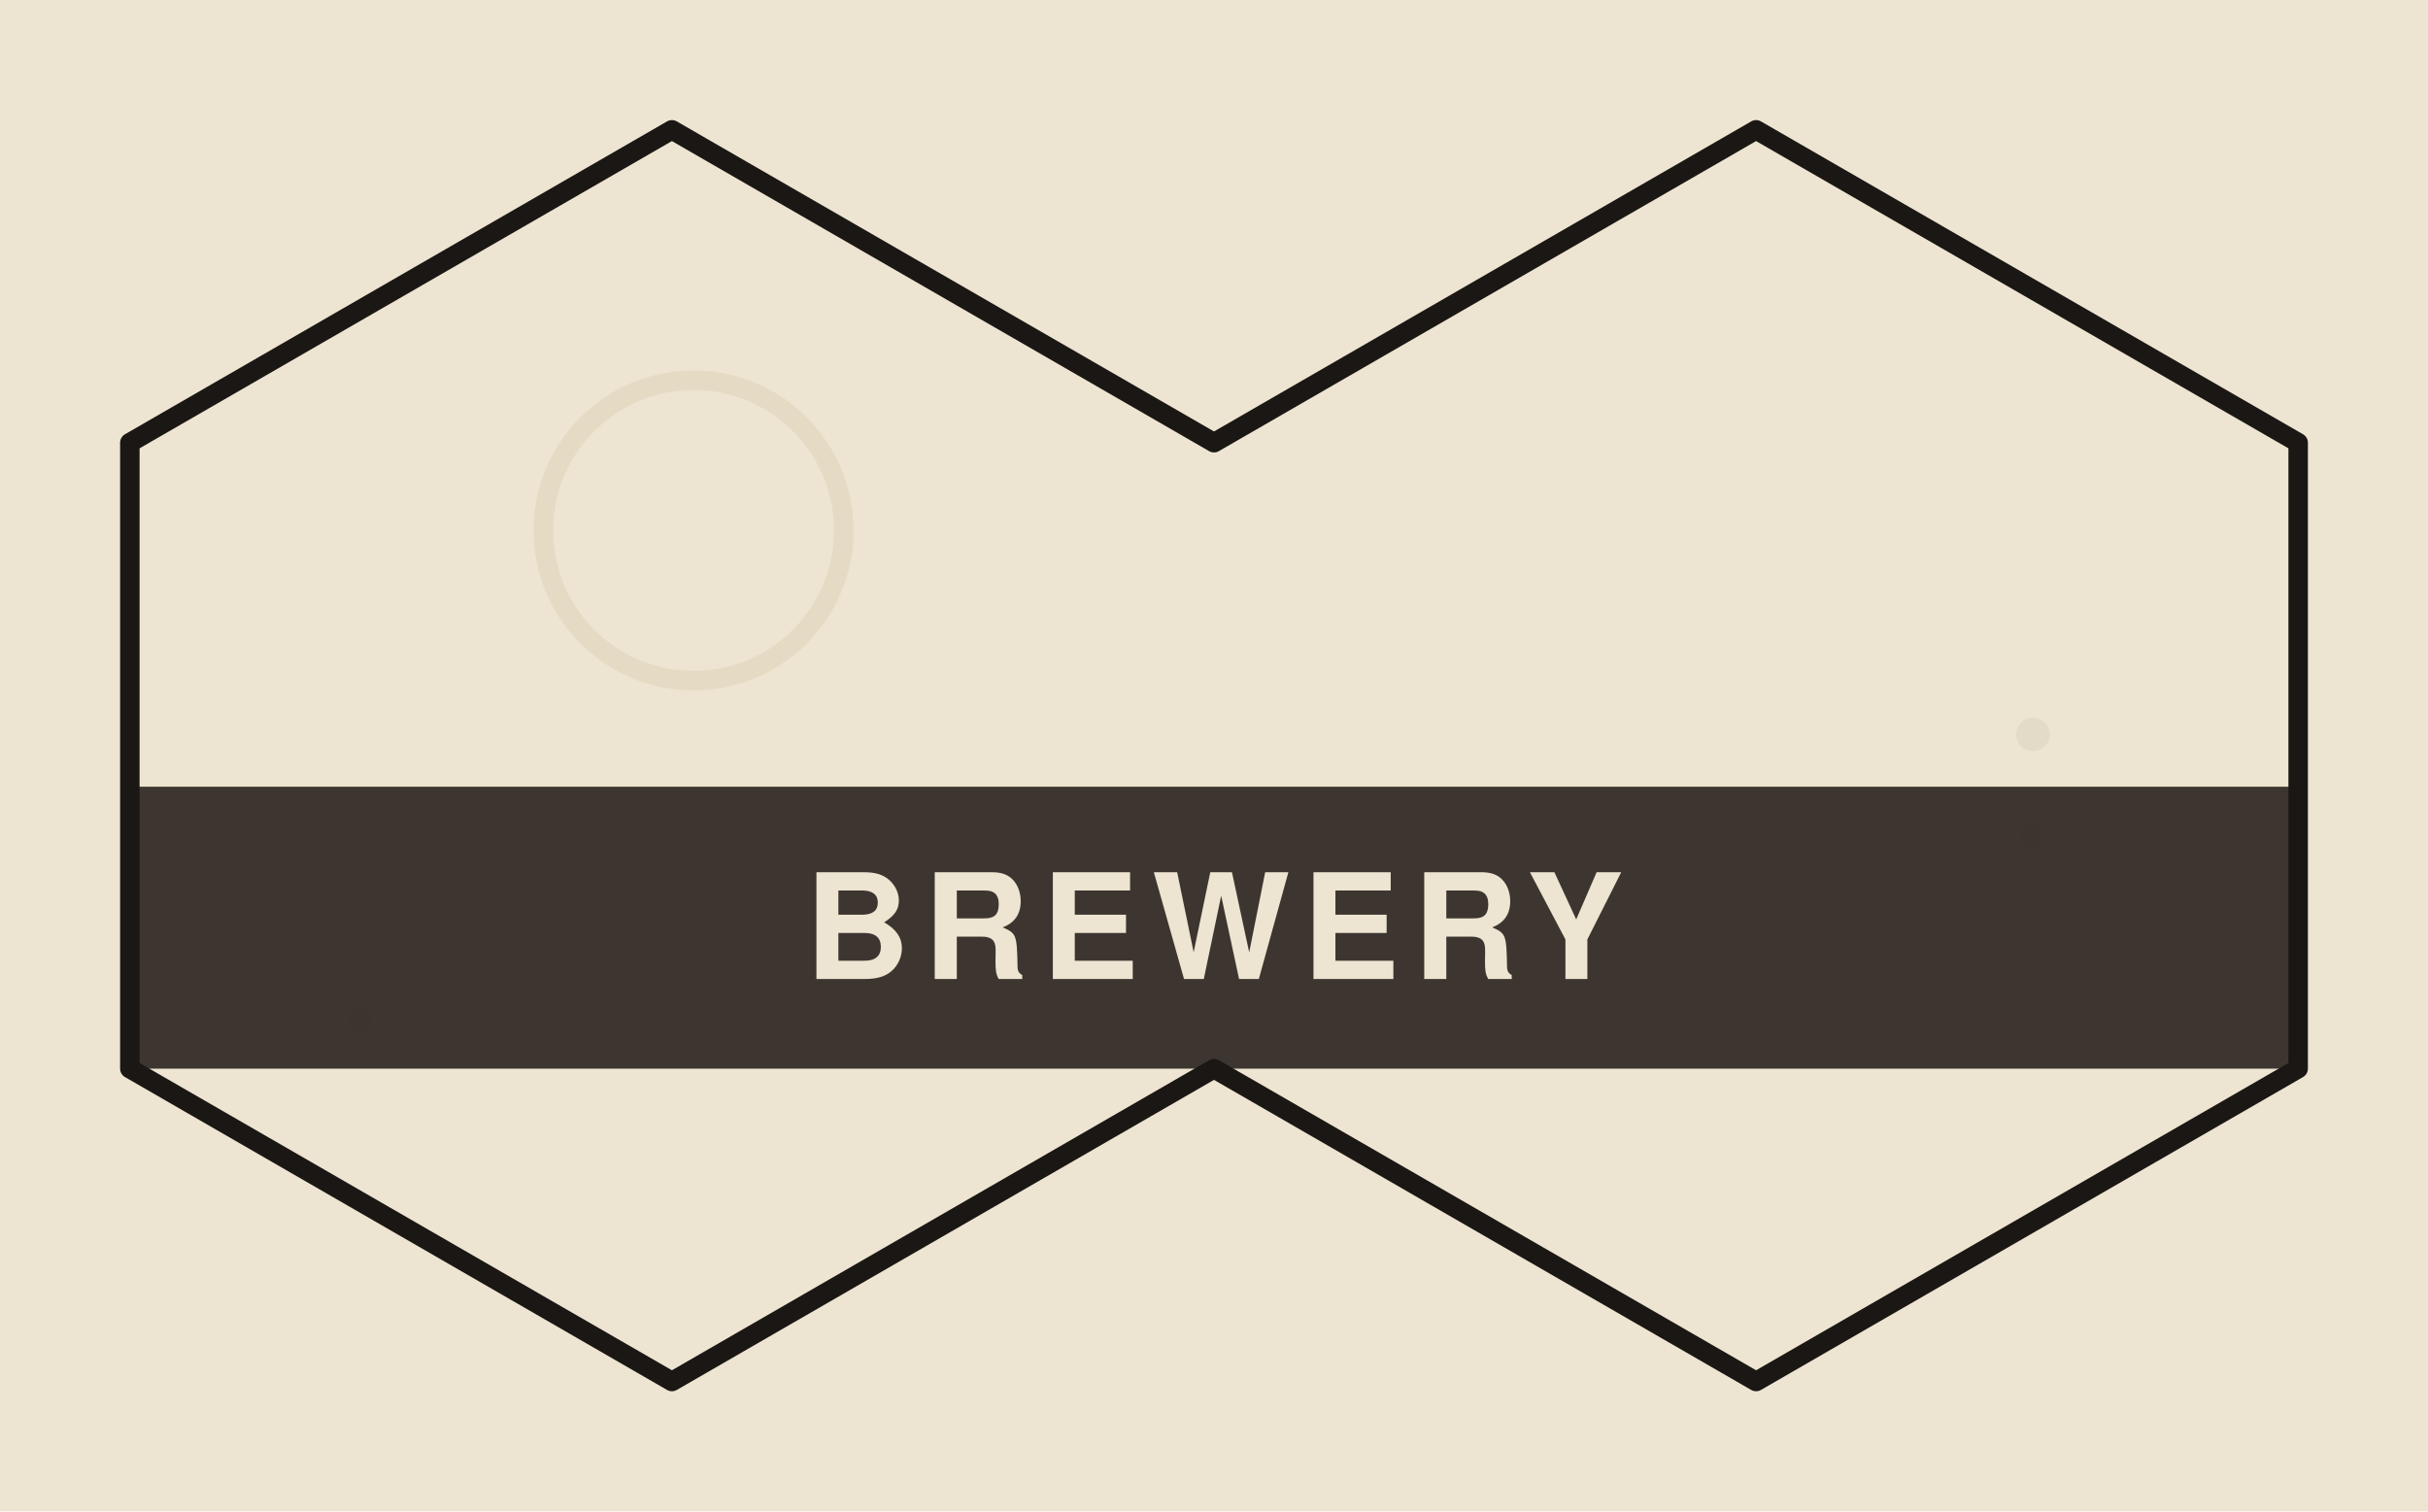
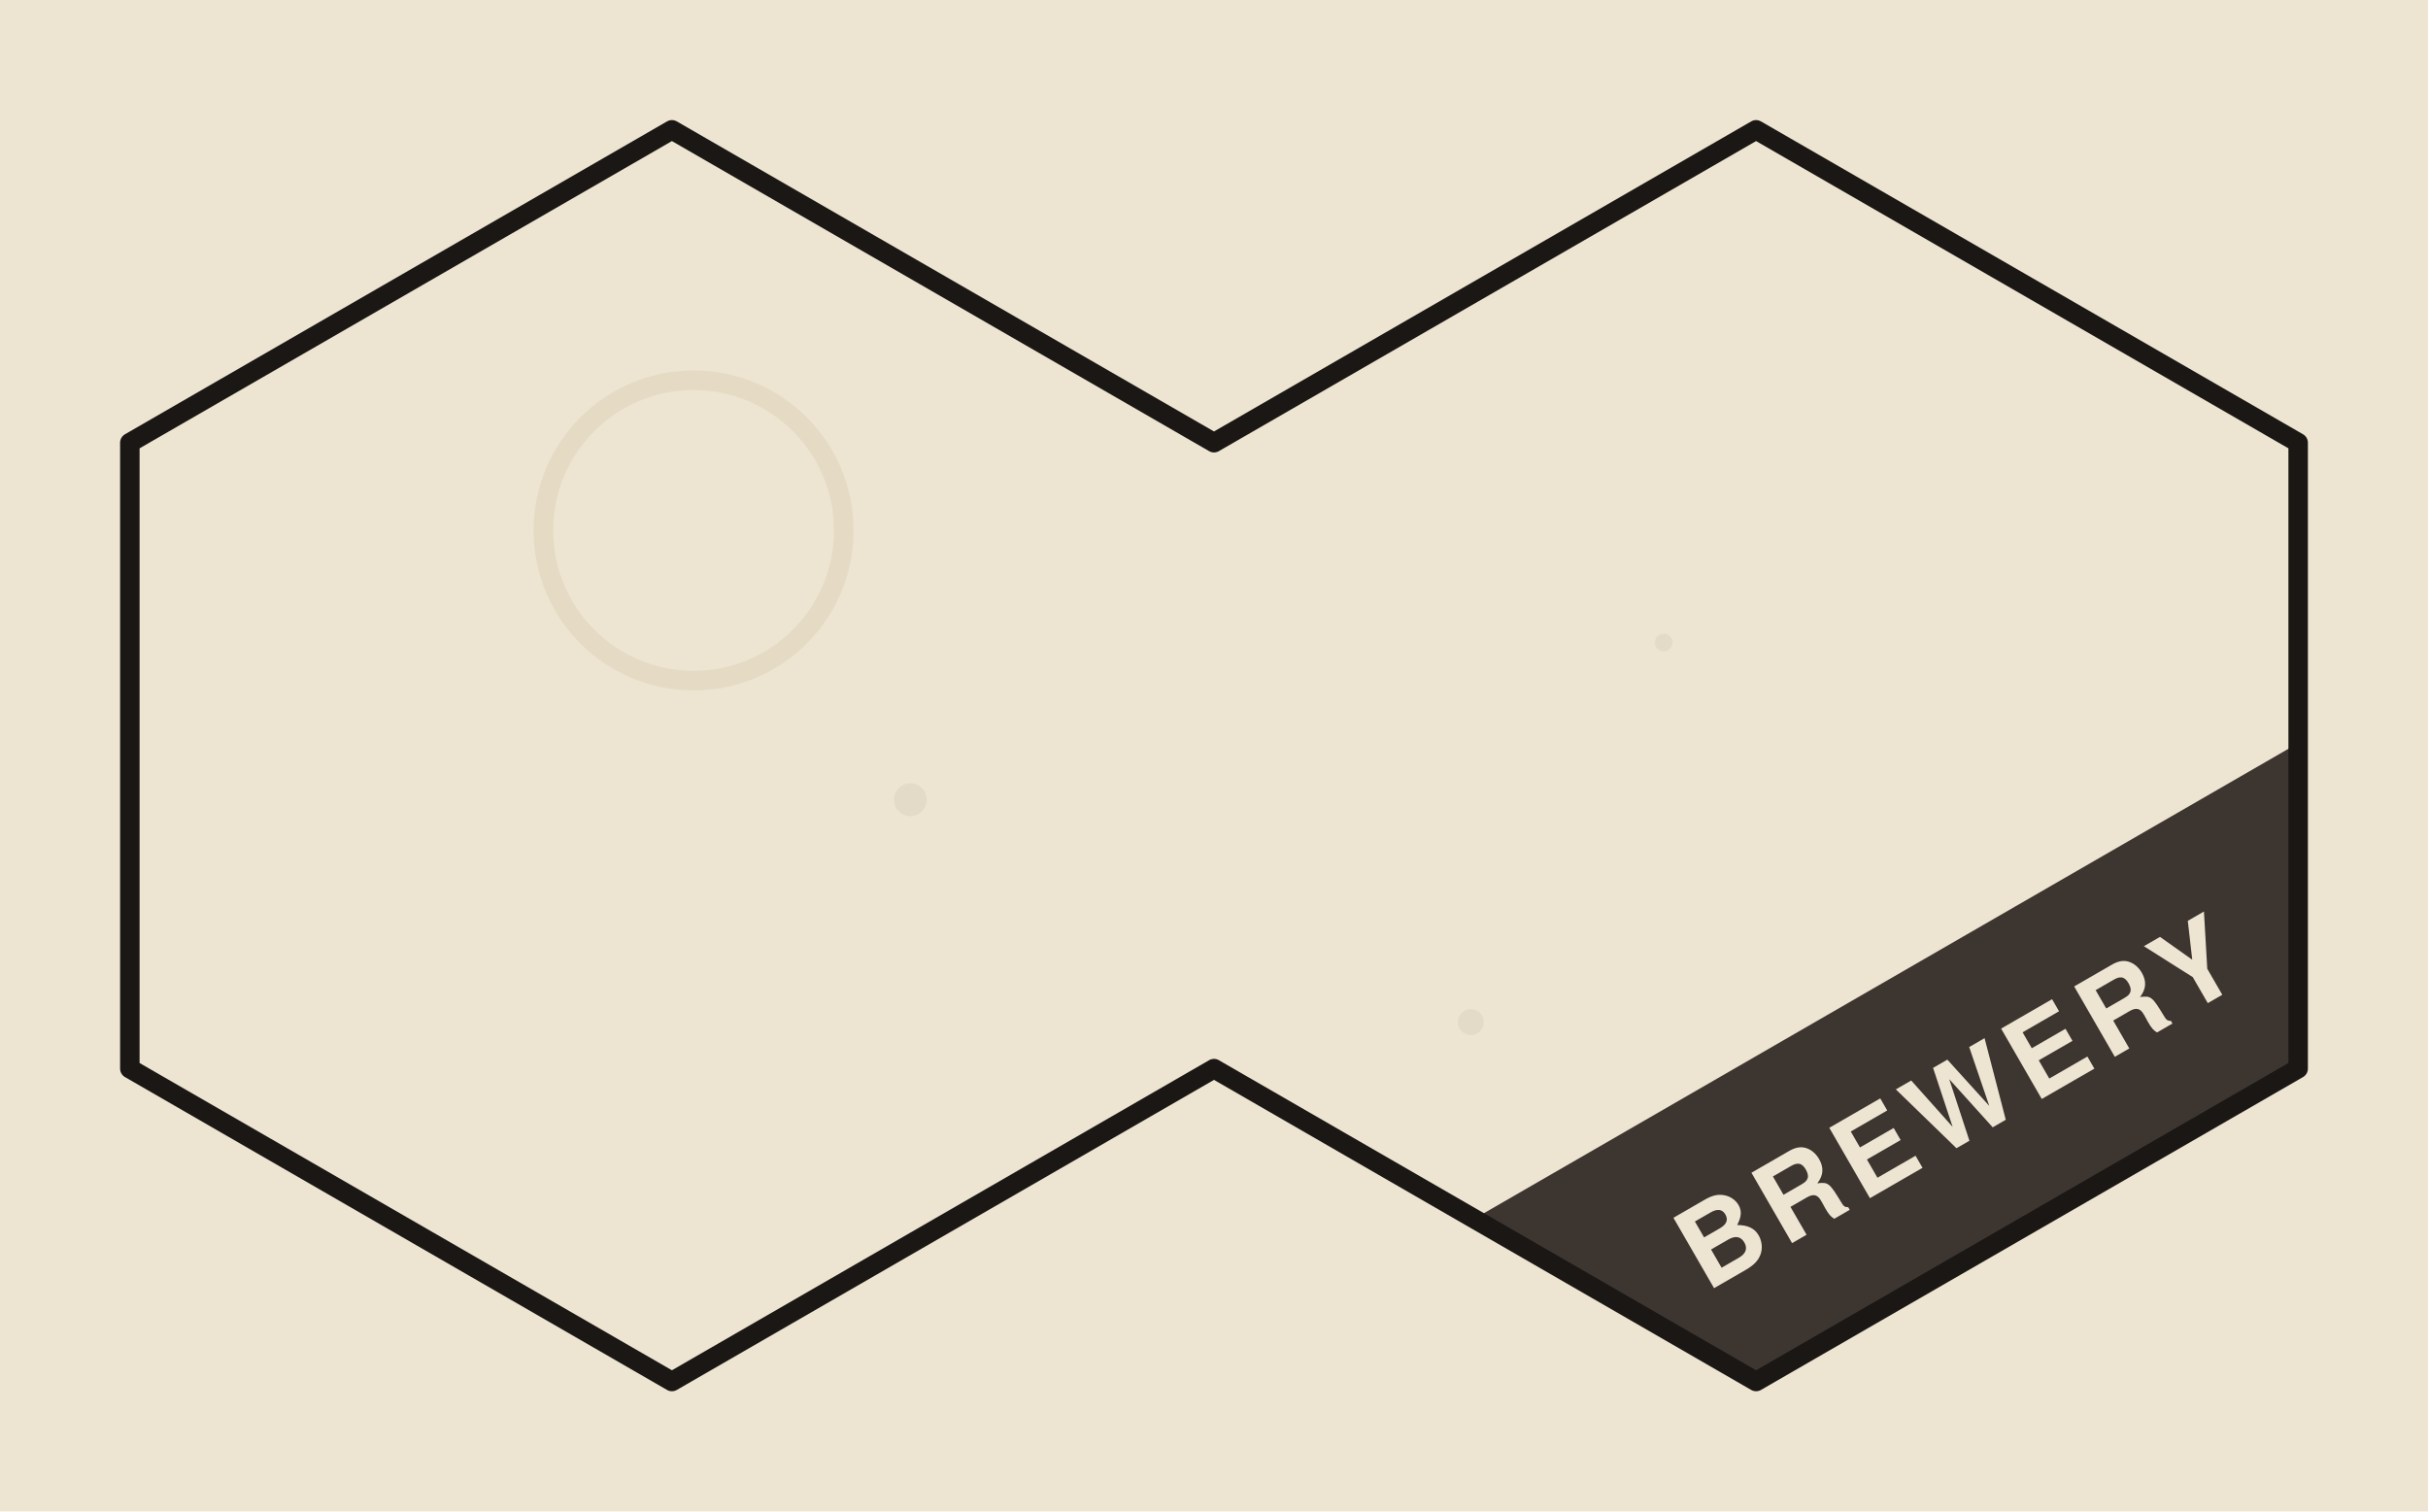
<svg xmlns="http://www.w3.org/2000/svg" viewBox="0 0 299.2 186.27" width="299.2" height="186.27" font-family="Georgia, 'Iowan Old Style', 'Times New Roman', serif">
  <defs>
-     <clipPath id="cut-brewery">
+     <clipPath id="cut-tile-brewery">
      <path d="M 0,-77.13 L 66.8,-38.57 L 66.8,38.57 L 0,77.13 L -66.8,38.57 L -66.8,-38.57 Z" transform="translate(82.8 93.13)" />
      <path d="M 133.6,-77.13 L 200.4,-38.57 L 200.4,38.57 L 133.6,77.13 L 66.8,38.57 L 66.8,-38.57 Z" transform="translate(82.8 93.13)" />
    </clipPath>
  </defs>
  <g id="wash">
    <rect x="0" y="0" width="299.2" height="186.27" fill="#EDE4D1" />
-     <g clip-path="url(#cut-brewery)">
+     <g clip-path="url(#cut-tile-brewery)">
    
  </g>
  </g>
  <g id="ink" fill="#1A1714">
-     <g clip-path="url(#cut-brewery)">
-       <rect x="14" y="96.96" width="271.2" height="34.74" fill="#3D3630" />
-       <text x="149.6" y="120.65" font-size="18.04" text-anchor="middle" font-family="Helvetica, Arial, sans-serif" font-weight="bold" letter-spacing="1.6" fill="#EDE4D1">BREWERY</text>
+     <g clip-path="url(#cut-tile-brewery)">
+       <path d="M 216.4,170.27 L 283.2,131.7 L 283.2,91.59 L 181.66,150.21 Z" fill="#3D3630" />
+       <g transform="rotate(-30 241.12 135.94)">
+         <text x="241.12" y="140.75" font-size="13.73" text-anchor="middle" font-family="Helvetica, Arial, sans-serif" font-weight="bold" letter-spacing="1.22" fill="#EDE4D1">BREWERY</text>
+       </g>
    </g>
    <path d="M 0,-77.13 L 66.8,-38.57 L 133.6,-77.13 L 200.4,-38.57 L 200.4,38.57 L 133.6,77.13 L 66.8,38.57 L 0,77.13 L -66.8,38.57 L -66.8,-38.57 Z" transform="translate(82.8 93.13)" fill="none" stroke="#1A1714" stroke-width="2.4" stroke-linejoin="round" />
  </g>
-   <g id="grime" clip-path="url(#cut-brewery)">
+   <g id="grime" clip-path="url(#cut-tile-brewery)">
    <g fill="#1A1714" opacity="0.05">
-       <circle cx="250.52" cy="90.51" r="2.06" />
-       <circle cx="250.37" cy="103.1" r="1.33" />
-       <circle cx="44.36" cy="125.64" r="1.45" />
-       <circle cx="241.54" cy="162.18" r="1.3" />
-       <circle cx="48.21" cy="29.81" r="0.88" />
+       <circle cx="205.02" cy="79.19" r="1.09" />
+       <circle cx="112.18" cy="98.56" r="2.02" />
+       <circle cx="181.25" cy="125.97" r="1.6" />
+       <circle cx="253.88" cy="168.59" r="1.94" />
+       <circle cx="31.49" cy="32.7" r="1.84" />
    </g>
    <circle cx="85.47" cy="65.37" r="18.51" fill="none" stroke="#D9CBAF" stroke-width="2.4" opacity="0.4" />
  </g>
</svg>
